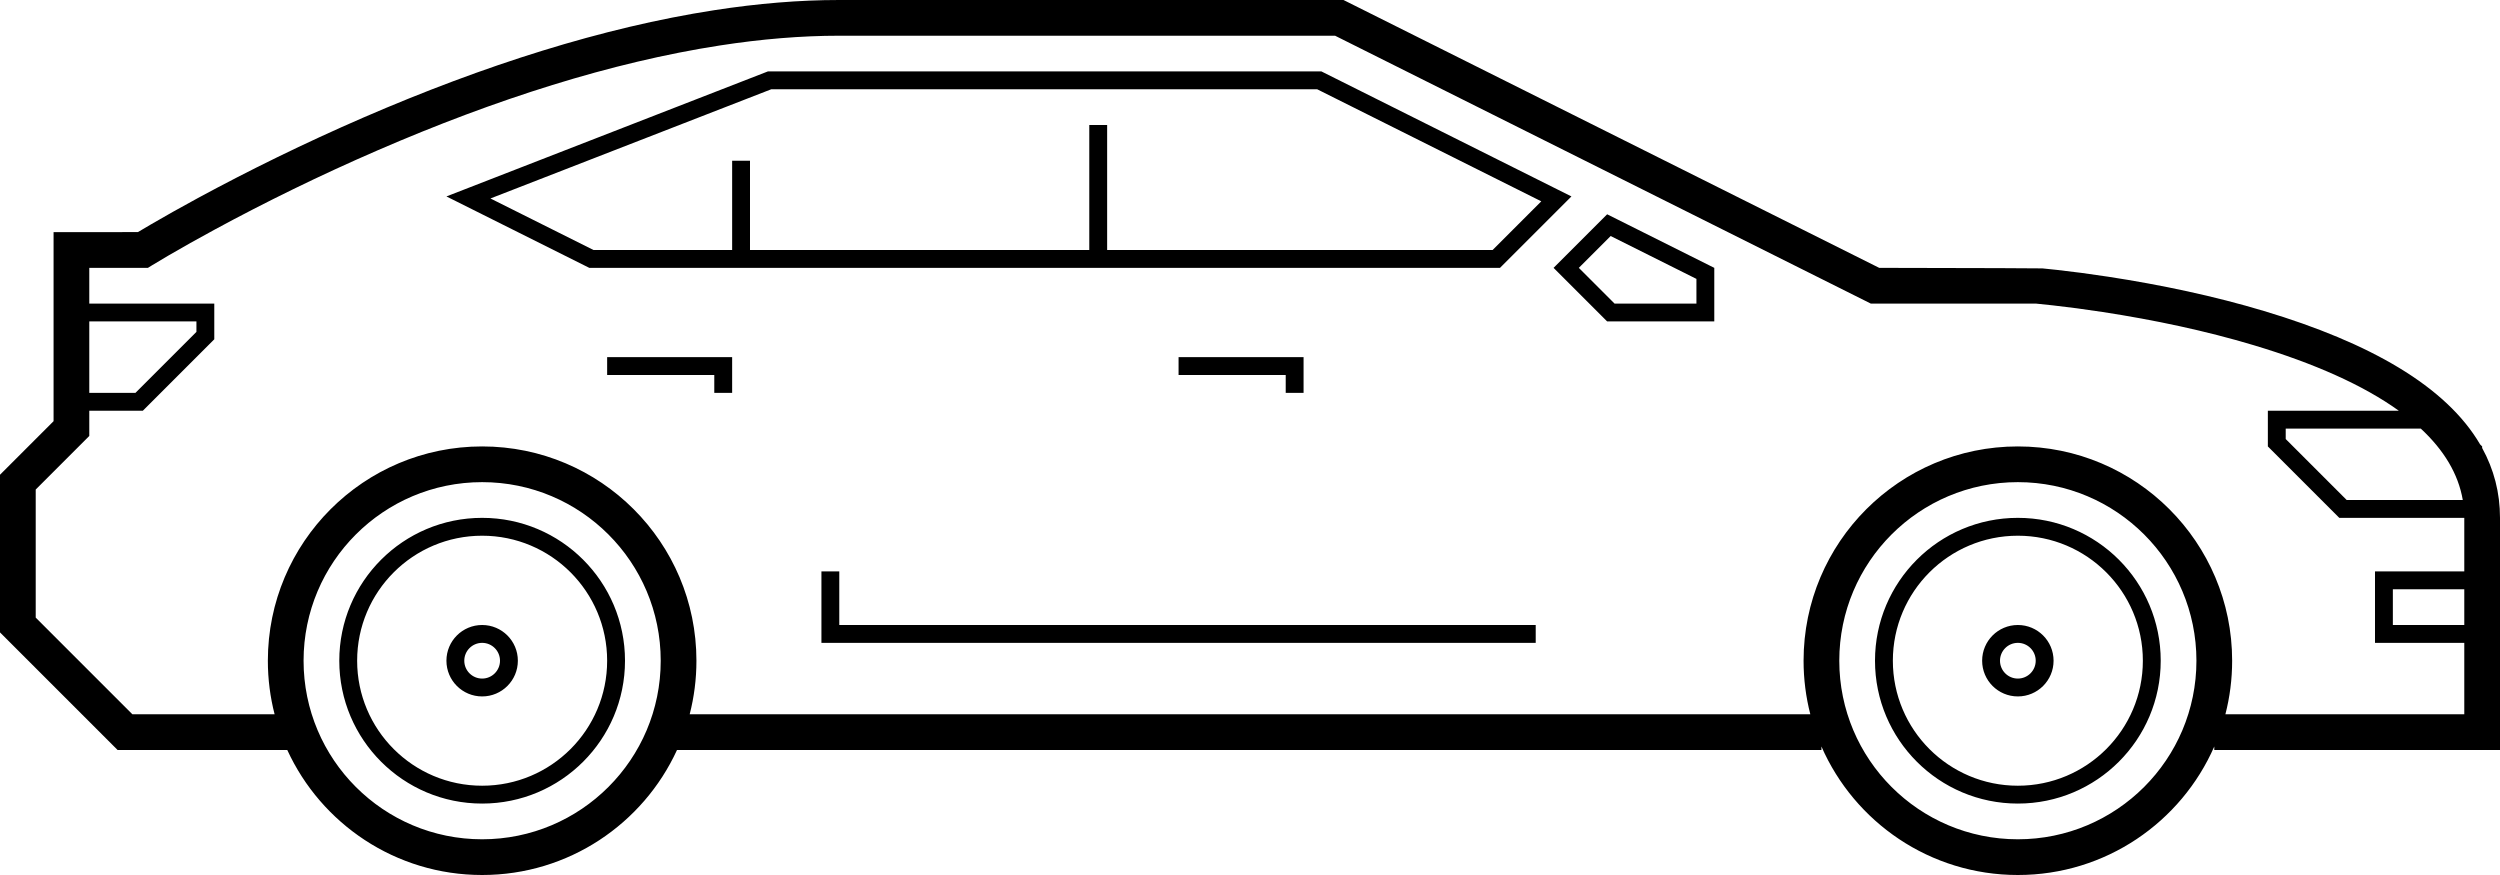
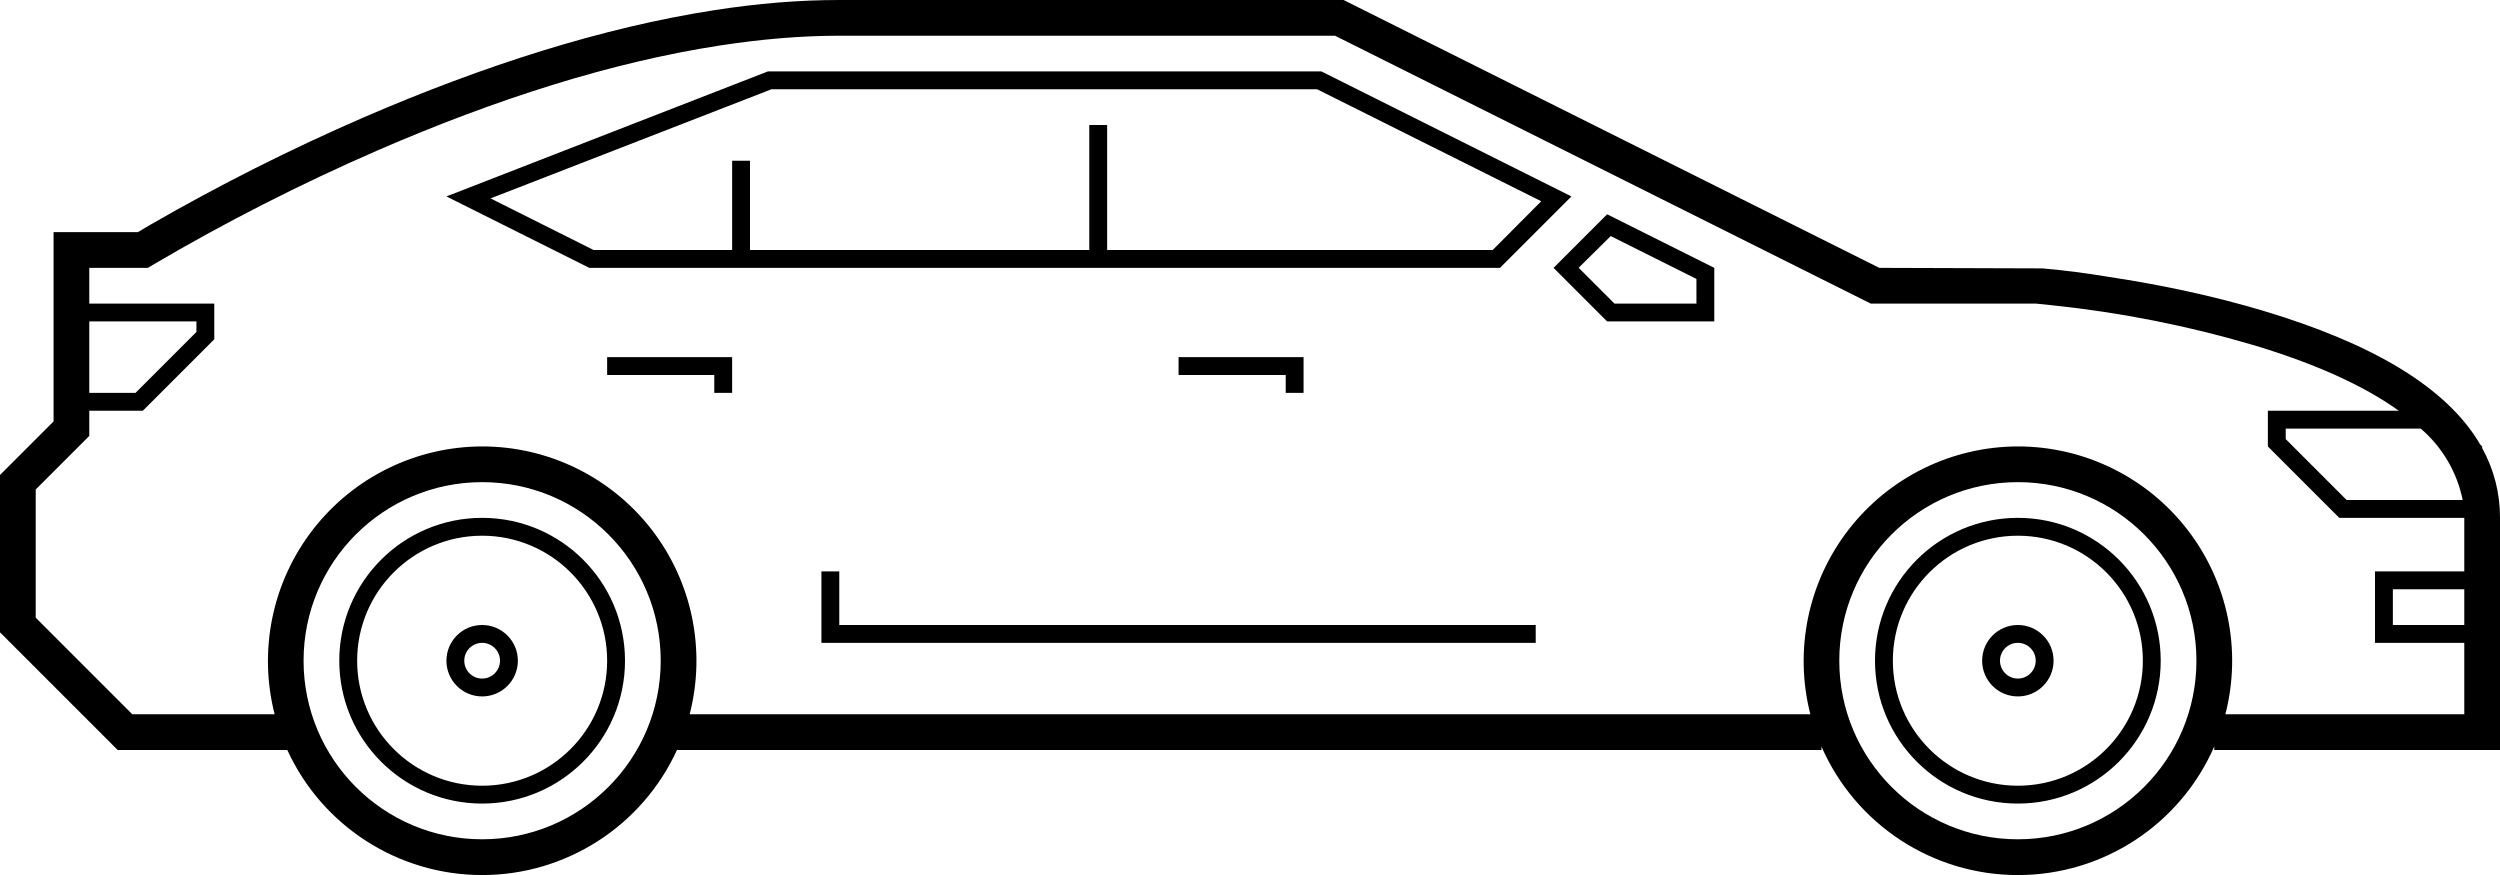
- <svg xmlns="http://www.w3.org/2000/svg" width="140px" height="49px" viewBox="0 0 140 49" version="1.1">
-   <g stroke="none" stroke-width="1" fill-rule="evenodd">
-     <g transform="translate(-404, -419)">
-       <path d="M409,436 L416,436 L416,438 L412,442 L409,442 L409,443.414 L406,446.414 L406,453.586 L411.414,459 L419.378,459 C419.131,458.041 419,457.036 419,456 C419,449.373 424.373,444 431,444 C437.627,444 443,449.373 443,456 C443,457.036 442.869,458.041 442.622,459 L505.378,459 C505.131,458.041 505,457.036 505,456 C505,449.373 510.373,444 517,444 C523.627,444 529,449.373 529,456 C529,457.036 528.869,458.041 528.622,459 L542,459 L542,455 L537,455 L537,451 L542,451 L542,448 L535,448 L531,444 L531,442 L538.333,442 C536.345,440.571 533.597,439.348 530.213,438.333 C527.528,437.527 524.642,436.916 521.755,436.473 C520.743,436.318 519.805,436.195 518.963,436.101 C518.461,436.045 518.106,436.012 518,436 L508.764,436 L478.764,421 L451,421 C448.874,421 446.639,421.186 444.309,421.547 C438.252,422.484 431.755,424.554 425.148,427.418 C421.895,428.827 418.827,430.338 416.039,431.848 C415.064,432.376 414.194,432.866 413.441,433.305 C412.992,433.567 412.683,433.753 412.526,433.85 L412.284,434 L409,434 L409,436 Z M420.088,461 L410.586,461 L404,454.414 L404,445.586 L407,442.586 L407,432 C410.149,431.999 411.724,431.998 411.725,431.997 C411.926,431.876 412.163,431.735 412.434,431.578 C413.204,431.128 414.092,430.628 415.086,430.089 C417.923,428.553 421.043,427.017 424.352,425.582 C431.104,422.657 437.756,420.537 444.003,419.57 C446.431,419.195 448.767,419 451,419 L479.236,419 L509.236,434 C515.234,434.011 518.28,434.021 518.375,434.03 C518.609,434.052 518.88,434.08 519.185,434.114 C520.053,434.21 521.018,434.337 522.058,434.496 C525.03,434.952 528.004,435.582 530.787,436.417 C536.716,438.196 540.979,440.628 542.885,443.885 L543,444 L543,444.087 C543.656,445.28 544,446.582 544,448 L544,461 L528,461 L528,460.803 C526.147,465.04 521.919,468 517,468 C512.081,468 507.853,465.04 506,460.803 L506,461 L441.912,461 C440.016,465.131 435.843,468 431,468 C426.157,468 421.984,465.131 420.088,461 Z M539.563,443 L532,443 L532,443.586 L535.414,447 L541.916,447 C541.665,445.538 540.861,444.205 539.563,443 Z M451,454 L490,454 L490,455 L450,455 L450,454.5 L450,451 L451,451 L451,454 Z M445,439.5 L445,441 L444,441 L444,440 L438,440 L438,439 L445,439 L445,439.5 Z M477,439.5 L477,441 L476,441 L476,440 L470,440 L470,439 L477,439 L477,439.5 Z M429,430 L447,423 L478,423 L492,430 L488,434 L437,434 L429,430 Z M437.236,433 L487.586,433 L490.312,430.274 L477.764,424 L447.188,424 L431.465,430.114 L437.236,433 Z M538,454 L542,454 L542,452 L538,452 L538,454 Z M431,466 C436.523,466 441,461.523 441,456 C441,450.477 436.523,446 431,446 C425.477,446 421,450.477 421,456 C421,461.523 425.477,466 431,466 Z M517,466 C522.523,466 527,461.523 527,456 C527,450.477 522.523,446 517,446 C511.477,446 507,450.477 507,456 C507,461.523 511.477,466 517,466 Z M431,464 C426.582,464 423,460.418 423,456 C423,451.582 426.582,448 431,448 C435.418,448 439,451.582 439,456 C439,460.418 435.418,464 431,464 Z M431,463 C434.866,463 438,459.866 438,456 C438,452.134 434.866,449 431,449 C427.134,449 424,452.134 424,456 C424,459.866 427.134,463 431,463 Z M517,464 C512.582,464 509,460.418 509,456 C509,451.582 512.582,448 517,448 C521.418,448 525,451.582 525,456 C525,460.418 521.418,464 517,464 Z M517,463 C520.866,463 524,459.866 524,456 C524,452.134 520.866,449 517,449 C513.134,449 510,452.134 510,456 C510,459.866 513.134,463 517,463 Z M431,458 C429.895,458 429,457.105 429,456 C429,454.895 429.895,454 431,454 C432.105,454 433,454.895 433,456 C433,457.105 432.105,458 431,458 Z M431,457 C431.552,457 432,456.552 432,456 C432,455.448 431.552,455 431,455 C430.448,455 430,455.448 430,456 C430,456.552 430.448,457 431,457 Z M517,458 C515.895,458 515,457.105 515,456 C515,454.895 515.895,454 517,454 C518.105,454 519,454.895 519,456 C519,457.105 518.105,458 517,458 Z M517,457 C517.552,457 518,456.552 518,456 C518,455.448 517.552,455 517,455 C516.448,455 516,455.448 516,456 C516,456.552 516.448,457 517,457 Z M409,441 L411.586,441 L415,437.586 L415,437 L409,437 L409,441 Z M494,431 L500,434 L500,437 L494,437 L491,434 L494,431 Z M492.414,434 L494.414,436 L499,436 L499,434.618 L494.197,432.217 L492.414,434 Z M465,426 L466,426 L466,433 L465,433 L465,426 Z M445,428 L446,428 L446,433 L445,433 L445,428 Z" id="Combined-Shape" />
-     </g>
-   </g>
+ <svg xmlns="http://www.w3.org/2000/svg" viewBox="0 0 140 49">
+   <path fill="#000000" fill-rule="evenodd" d="M5 17h7v2l-4 4H5v1.41l-3 3v7.18L7.41 40h7.97A12.02 12.02 0 0 1 27 25a12 12 0 0 1 11.62 15h62.76A12.02 12.02 0 0 1 113 25a12 12 0 0 1 11.62 15H138v-4h-5v-4h5v-3h-7l-4-4v-2h7.33c-1.99-1.43-4.73-2.65-8.12-3.67a62.92 62.92 0 0 0-11.25-2.23L114 17h-9.24l-30-15H47c-2.13 0-4.36.19-6.7.55-6.05.93-12.54 3-19.15 5.87a116.37 116.37 0 0 0-12.62 6.43l-.25.15H5v2zm11.09 25h-9.5L0 35.41V26.6l3-3V13h4.72l.71-.42a118.36 118.36 0 0 1 11.92-6C27.1 3.66 33.75 1.54 40 .57 42.43.19 44.77 0 47 0h28.24l30 15 9.14.03a49.48 49.48 0 0 1 3.68.47c2.97.45 5.94 1.08 8.73 1.92 5.93 1.78 10.19 4.2 12.1 7.47l.11.11v.09a8 8 0 0 1 1 3.91v13h-16v-.2a12 12 0 0 1-22 0v.2H37.91a12 12 0 0 1-21.82 0zm119.47-18H128v.59l3.41 3.41h6.5a7.13 7.13 0 0 0-2.35-4zM47 35h39v1H46v-4h1v3zm-6-14.5V22h-1v-1h-6v-1h7v.5zm32 0V22h-1v-1h-6v-1h7v.5zM25 11l18-7h31l14 7-4 4H33l-8-4zm8.24 3h50.35l2.72-2.73L73.76 5H43.2l-15.73 6.11L33.24 14zM134 35h4v-2h-4v2zM27 47a10 10 0 1 0 0-20 10 10 0 0 0 0 20zm86 0a10 10 0 1 0 0-20 10 10 0 0 0 0 20zm-86-2a8 8 0 1 1 0-16 8 8 0 0 1 0 16zm0-1a7 7 0 1 0 0-14 7 7 0 0 0 0 14zm86 1a8 8 0 1 1 0-16 8 8 0 0 1 0 16zm0-1a7 7 0 1 0 0-14 7 7 0 0 0 0 14zm-86-5a2 2 0 1 1 0-4 2 2 0 0 1 0 4zm0-1a1 1 0 1 0 0-2 1 1 0 0 0 0 2zm86 1a2 2 0 1 1 0-4 2 2 0 0 1 0 4zm0-1a1 1 0 1 0 0-2 1 1 0 0 0 0 2zM5 22h2.59L11 18.59V18H5v4zm85-10l6 3v3h-6l-3-3 3-3zm-1.59 3l2 2H95v-1.38l-4.8-2.4L88.4 15zM61 7h1v7h-1V7zM41 9h1v5h-1V9z" />
</svg>
